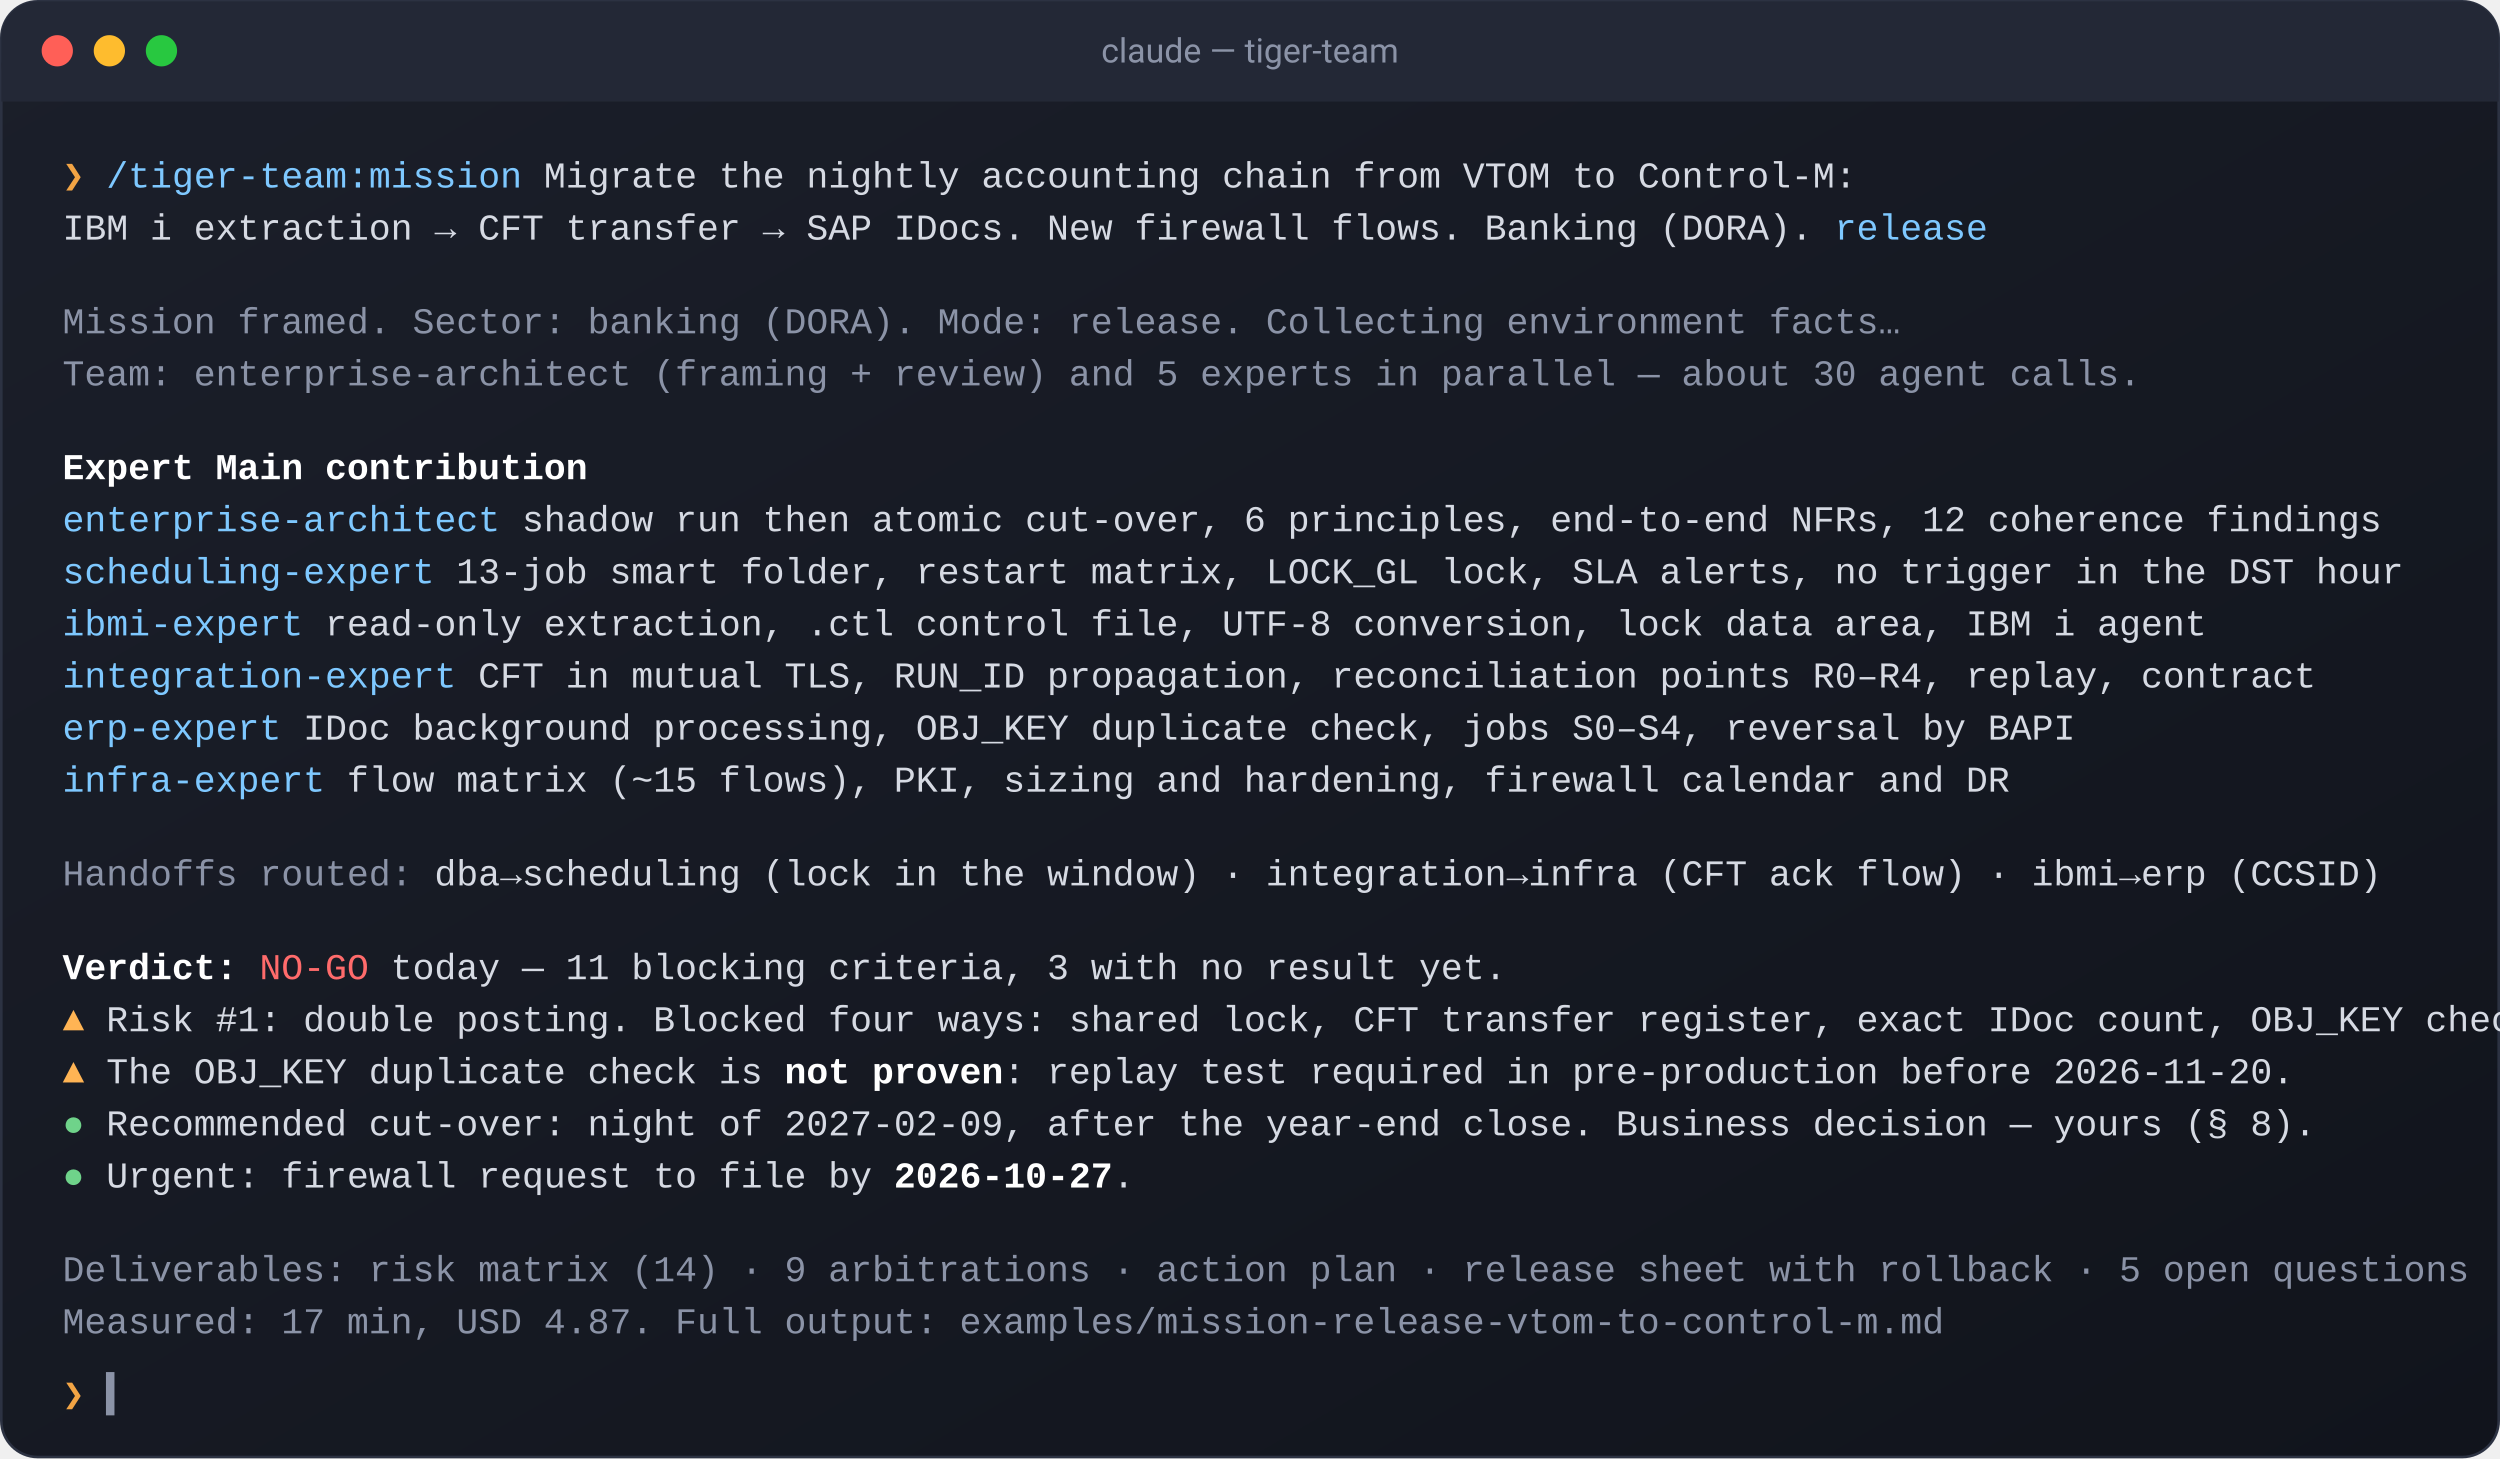
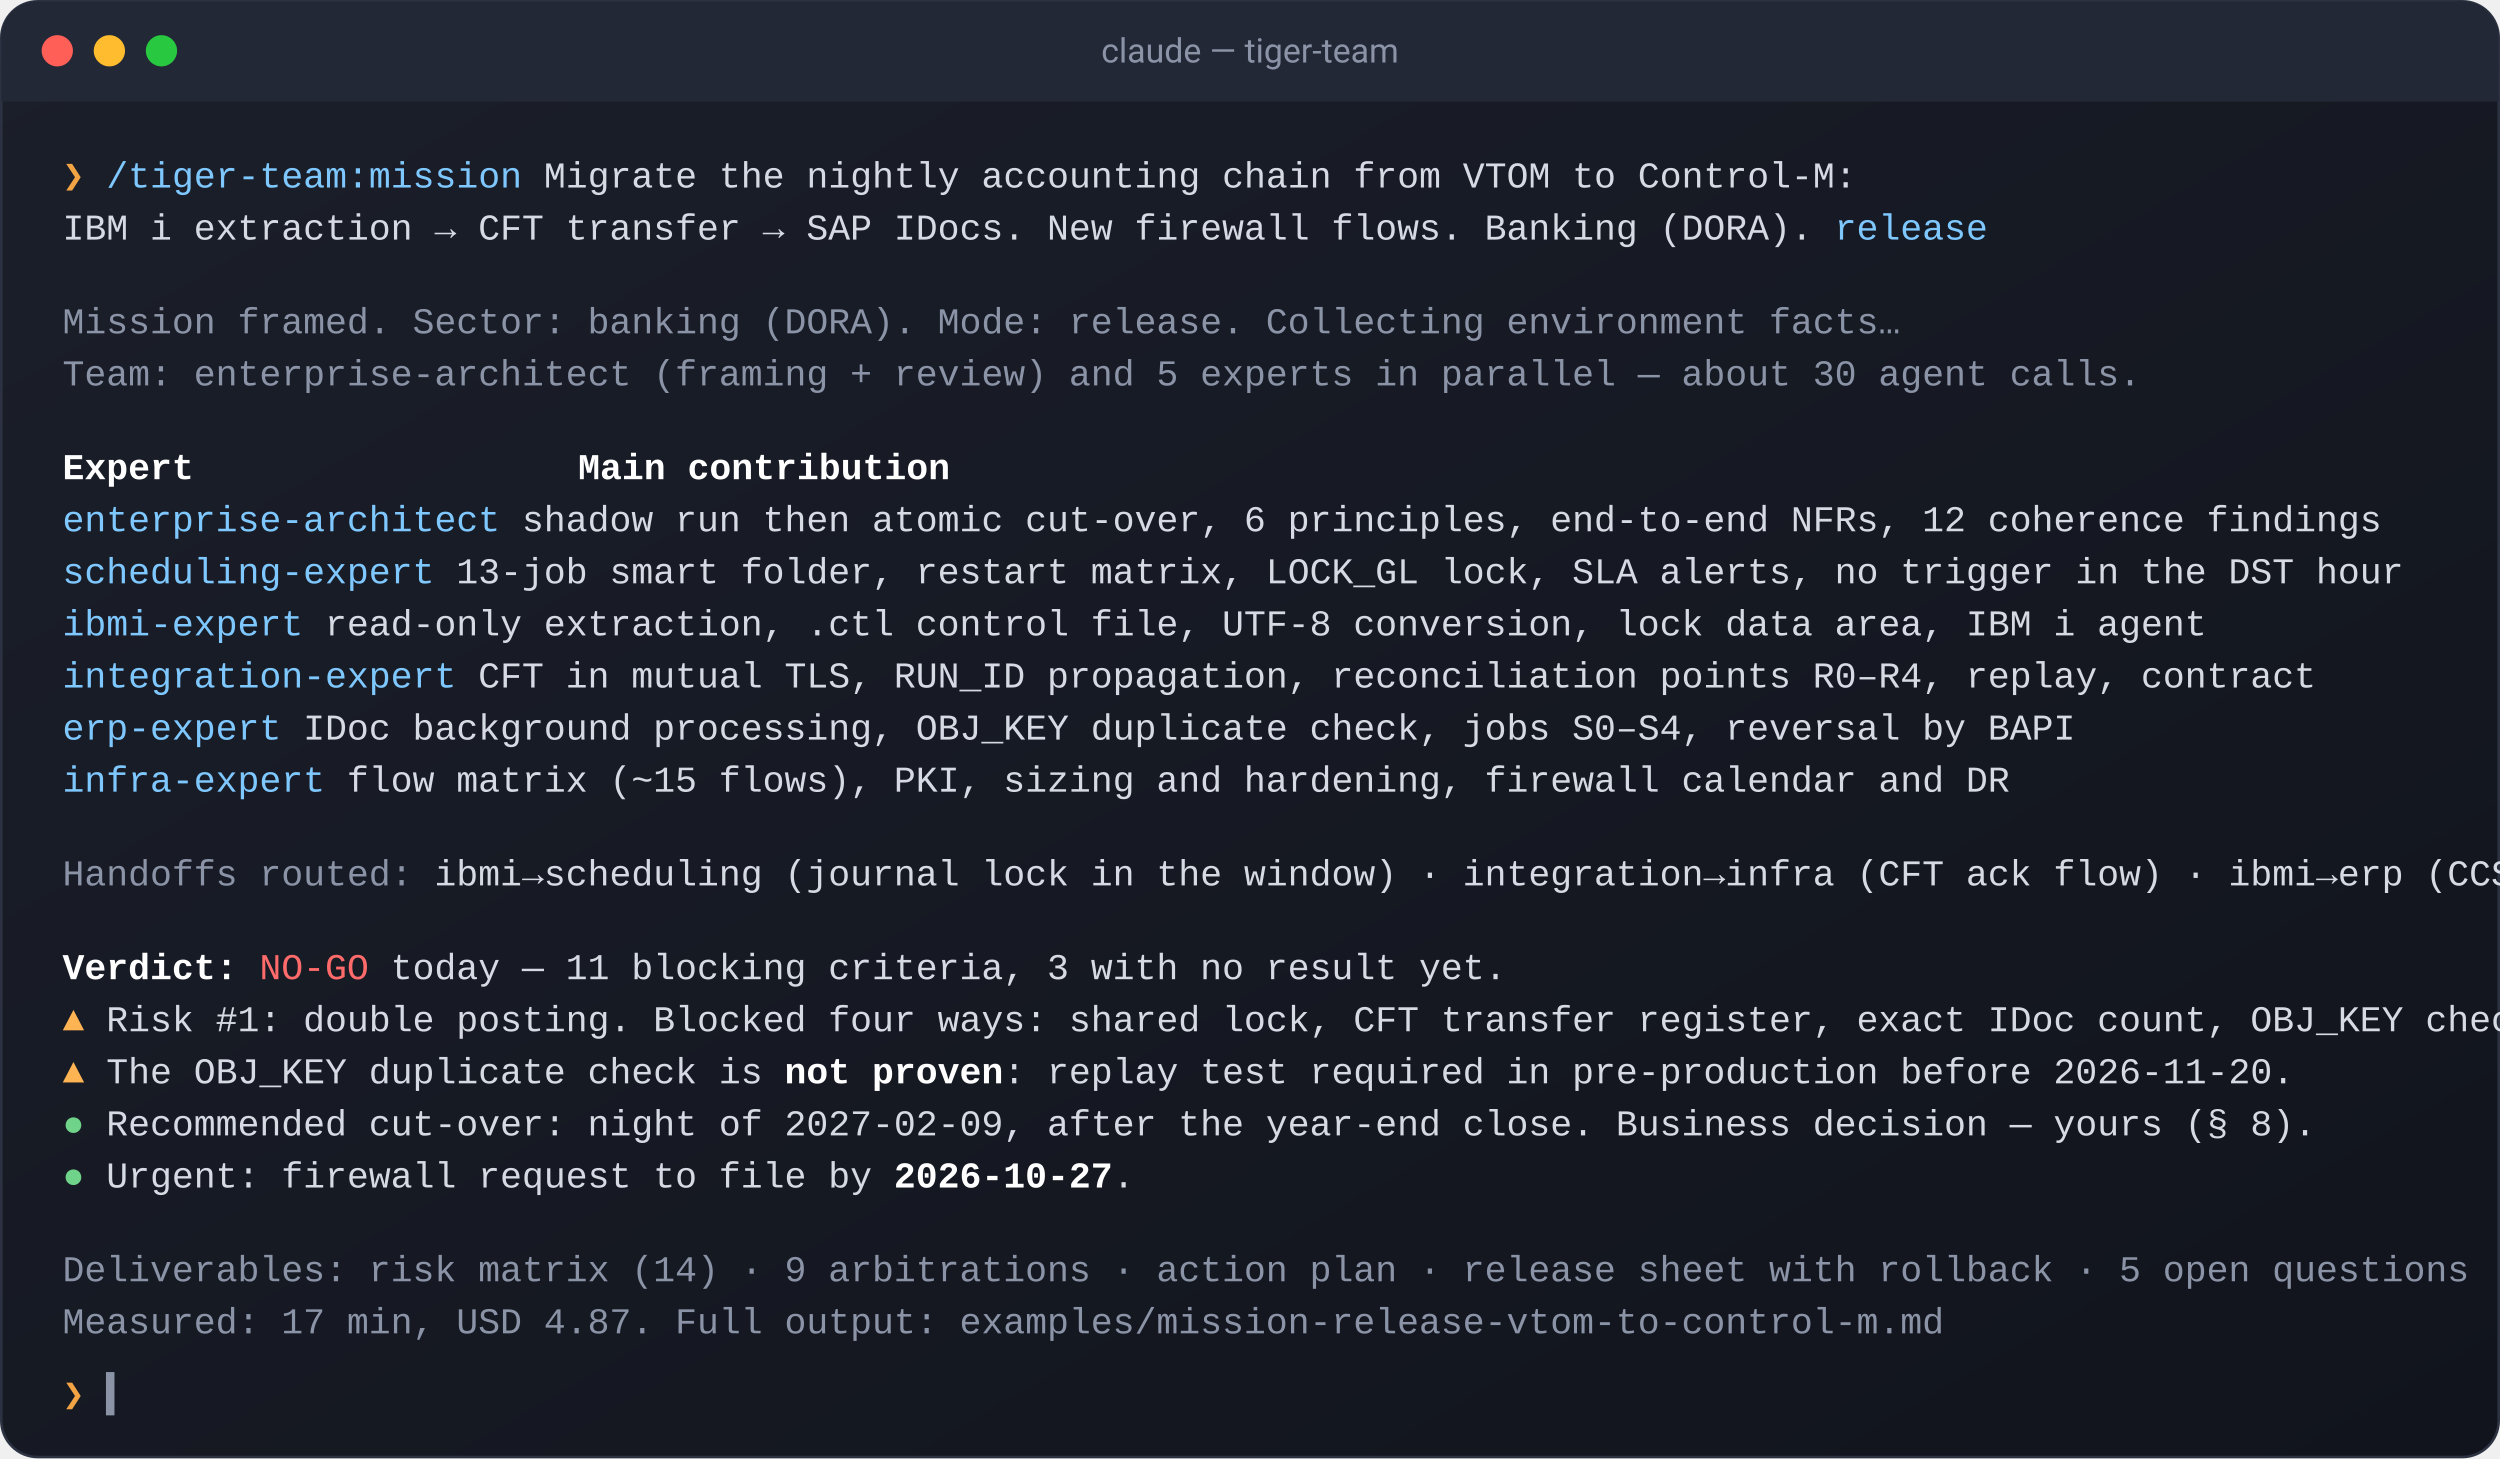
<svg xmlns="http://www.w3.org/2000/svg" width="960" height="560" viewBox="0 0 960 560" role="img" aria-label="Tiger Team mission in Claude Code: the lead picks six experts, routes their handoffs and returns a consolidated verdict">
  <defs>
    <linearGradient id="bg" x1="0" y1="0" x2="1" y2="1">
      <stop offset="0" stop-color="#1b1f2a" />
      <stop offset="1" stop-color="#11141c" />
    </linearGradient>
    <style>
      .t { font-family: ui-monospace, SFMono-Regular, Menlo, Consolas, "Liberation Mono", monospace; font-size: 14px; fill: #d6dae3; }
      .dim { fill: #8b93a7; }
      .p { fill: #f2a444; }
      .k { fill: #7ec8ff; }
      .ok { fill: #6fd38a; }
      .warn { fill: #ffb454; }
      .crit { fill: #ff6b6b; }
      .b { font-weight: 700; fill: #ffffff; }
      .title { font-family: ui-sans-serif, system-ui, -apple-system, "Segoe UI", Roboto, sans-serif; font-size: 13px; fill: #8b93a7; }
    </style>
  </defs>
  <rect x="0.5" y="0.5" width="959" height="559" rx="14" fill="url(#bg)" stroke="#2c3242" />
  <rect x="0.5" y="0.5" width="959" height="38" rx="14" fill="#232836" />
  <rect x="0.5" y="24" width="959" height="15" fill="#232836" />
  <circle cx="22" cy="19.5" r="6" fill="#ff5f57" />
  <circle cx="42" cy="19.5" r="6" fill="#febc2e" />
  <circle cx="62" cy="19.5" r="6" fill="#28c840" />
  <text x="480" y="24" text-anchor="middle" class="title">claude — tiger-team</text>
  <g class="t">
    <text x="24" y="72">
      <tspan class="p">❯</tspan>
      <tspan class="k">/tiger-team:mission</tspan> Migrate the nightly accounting chain from VTOM to Control-M:</text>
    <text x="24" y="92">  IBM i extraction → CFT transfer → SAP IDocs. New firewall flows. Banking (DORA). <tspan class="k">release</tspan>
    </text>
    <text x="24" y="128" class="dim">Mission framed. Sector: banking (DORA). Mode: release. Collecting environment facts…</text>
    <text x="24" y="148" class="dim">Team: enterprise-architect (framing + review) and 5 experts in parallel — about 30 agent calls.</text>
    <text x="24" y="184">
      <tspan class="b">Expert</tspan>
-       <tspan class="b">Main contribution</tspan>
+       <tspan class="b" x="222">Main contribution</tspan>
    </text>
    <text x="24" y="204">
      <tspan class="k">enterprise-architect</tspan>   shadow run then atomic cut-over, 6 principles, end-to-end NFRs, 12 coherence findings</text>
    <text x="24" y="224">
      <tspan class="k">scheduling-expert</tspan>      13-job smart folder, restart matrix, LOCK_GL lock, SLA alerts, no trigger in the DST hour</text>
    <text x="24" y="244">
      <tspan class="k">ibmi-expert</tspan>            read-only extraction, .ctl control file, UTF-8 conversion, lock data area, IBM i agent</text>
    <text x="24" y="264">
      <tspan class="k">integration-expert</tspan>     CFT in mutual TLS, RUN_ID propagation, reconciliation points R0–R4, replay, contract</text>
    <text x="24" y="284">
      <tspan class="k">erp-expert</tspan>             IDoc background processing, OBJ_KEY duplicate check, jobs S0–S4, reversal by BAPI</text>
    <text x="24" y="304">
      <tspan class="k">infra-expert</tspan>           flow matrix (~15 flows), PKI, sizing and hardening, firewall calendar and DR</text>
    <text x="24" y="340">
-       <tspan class="dim">Handoffs routed:</tspan> dba→scheduling (lock in the window) · integration→infra (CFT ack flow) · ibmi→erp (CCSID)</text>
+       <tspan class="dim">Handoffs routed:</tspan> ibmi→scheduling (journal lock in the window) · integration→infra (CFT ack flow) · ibmi→erp (CCSID)</text>
    <text x="24" y="376">
      <tspan class="b">Verdict:</tspan>
      <tspan class="crit">NO-GO</tspan> today — 11 blocking criteria, 3 with no result yet.</text>
    <text x="24" y="396">
      <tspan class="warn">▲</tspan> Risk #1: double posting. Blocked four ways: shared lock, CFT transfer register, exact IDoc count, OBJ_KEY check.</text>
    <text x="24" y="416">
      <tspan class="warn">▲</tspan> The OBJ_KEY duplicate check is <tspan class="b">not proven</tspan>: replay test required in pre-production before 2026-11-20.</text>
    <text x="24" y="436">
      <tspan class="ok">●</tspan> Recommended cut-over: night of 2027-02-09, after the year-end close. Business decision — yours (§ 8).</text>
    <text x="24" y="456">
      <tspan class="ok">●</tspan> Urgent: firewall request to file by <tspan class="b">2026-10-27</tspan>.</text>
    <text x="24" y="492" class="dim">Deliverables: risk matrix (14) · 9 arbitrations · action plan · release sheet with rollback · 5 open questions</text>
    <text x="24" y="512" class="dim">Measured: 17 min, USD 4.87. Full output: examples/mission-release-vtom-to-control-m.md</text>
    <text x="24" y="540">
      <tspan class="p">❯</tspan>
      <tspan class="dim">▍</tspan>
    </text>
  </g>
</svg>
